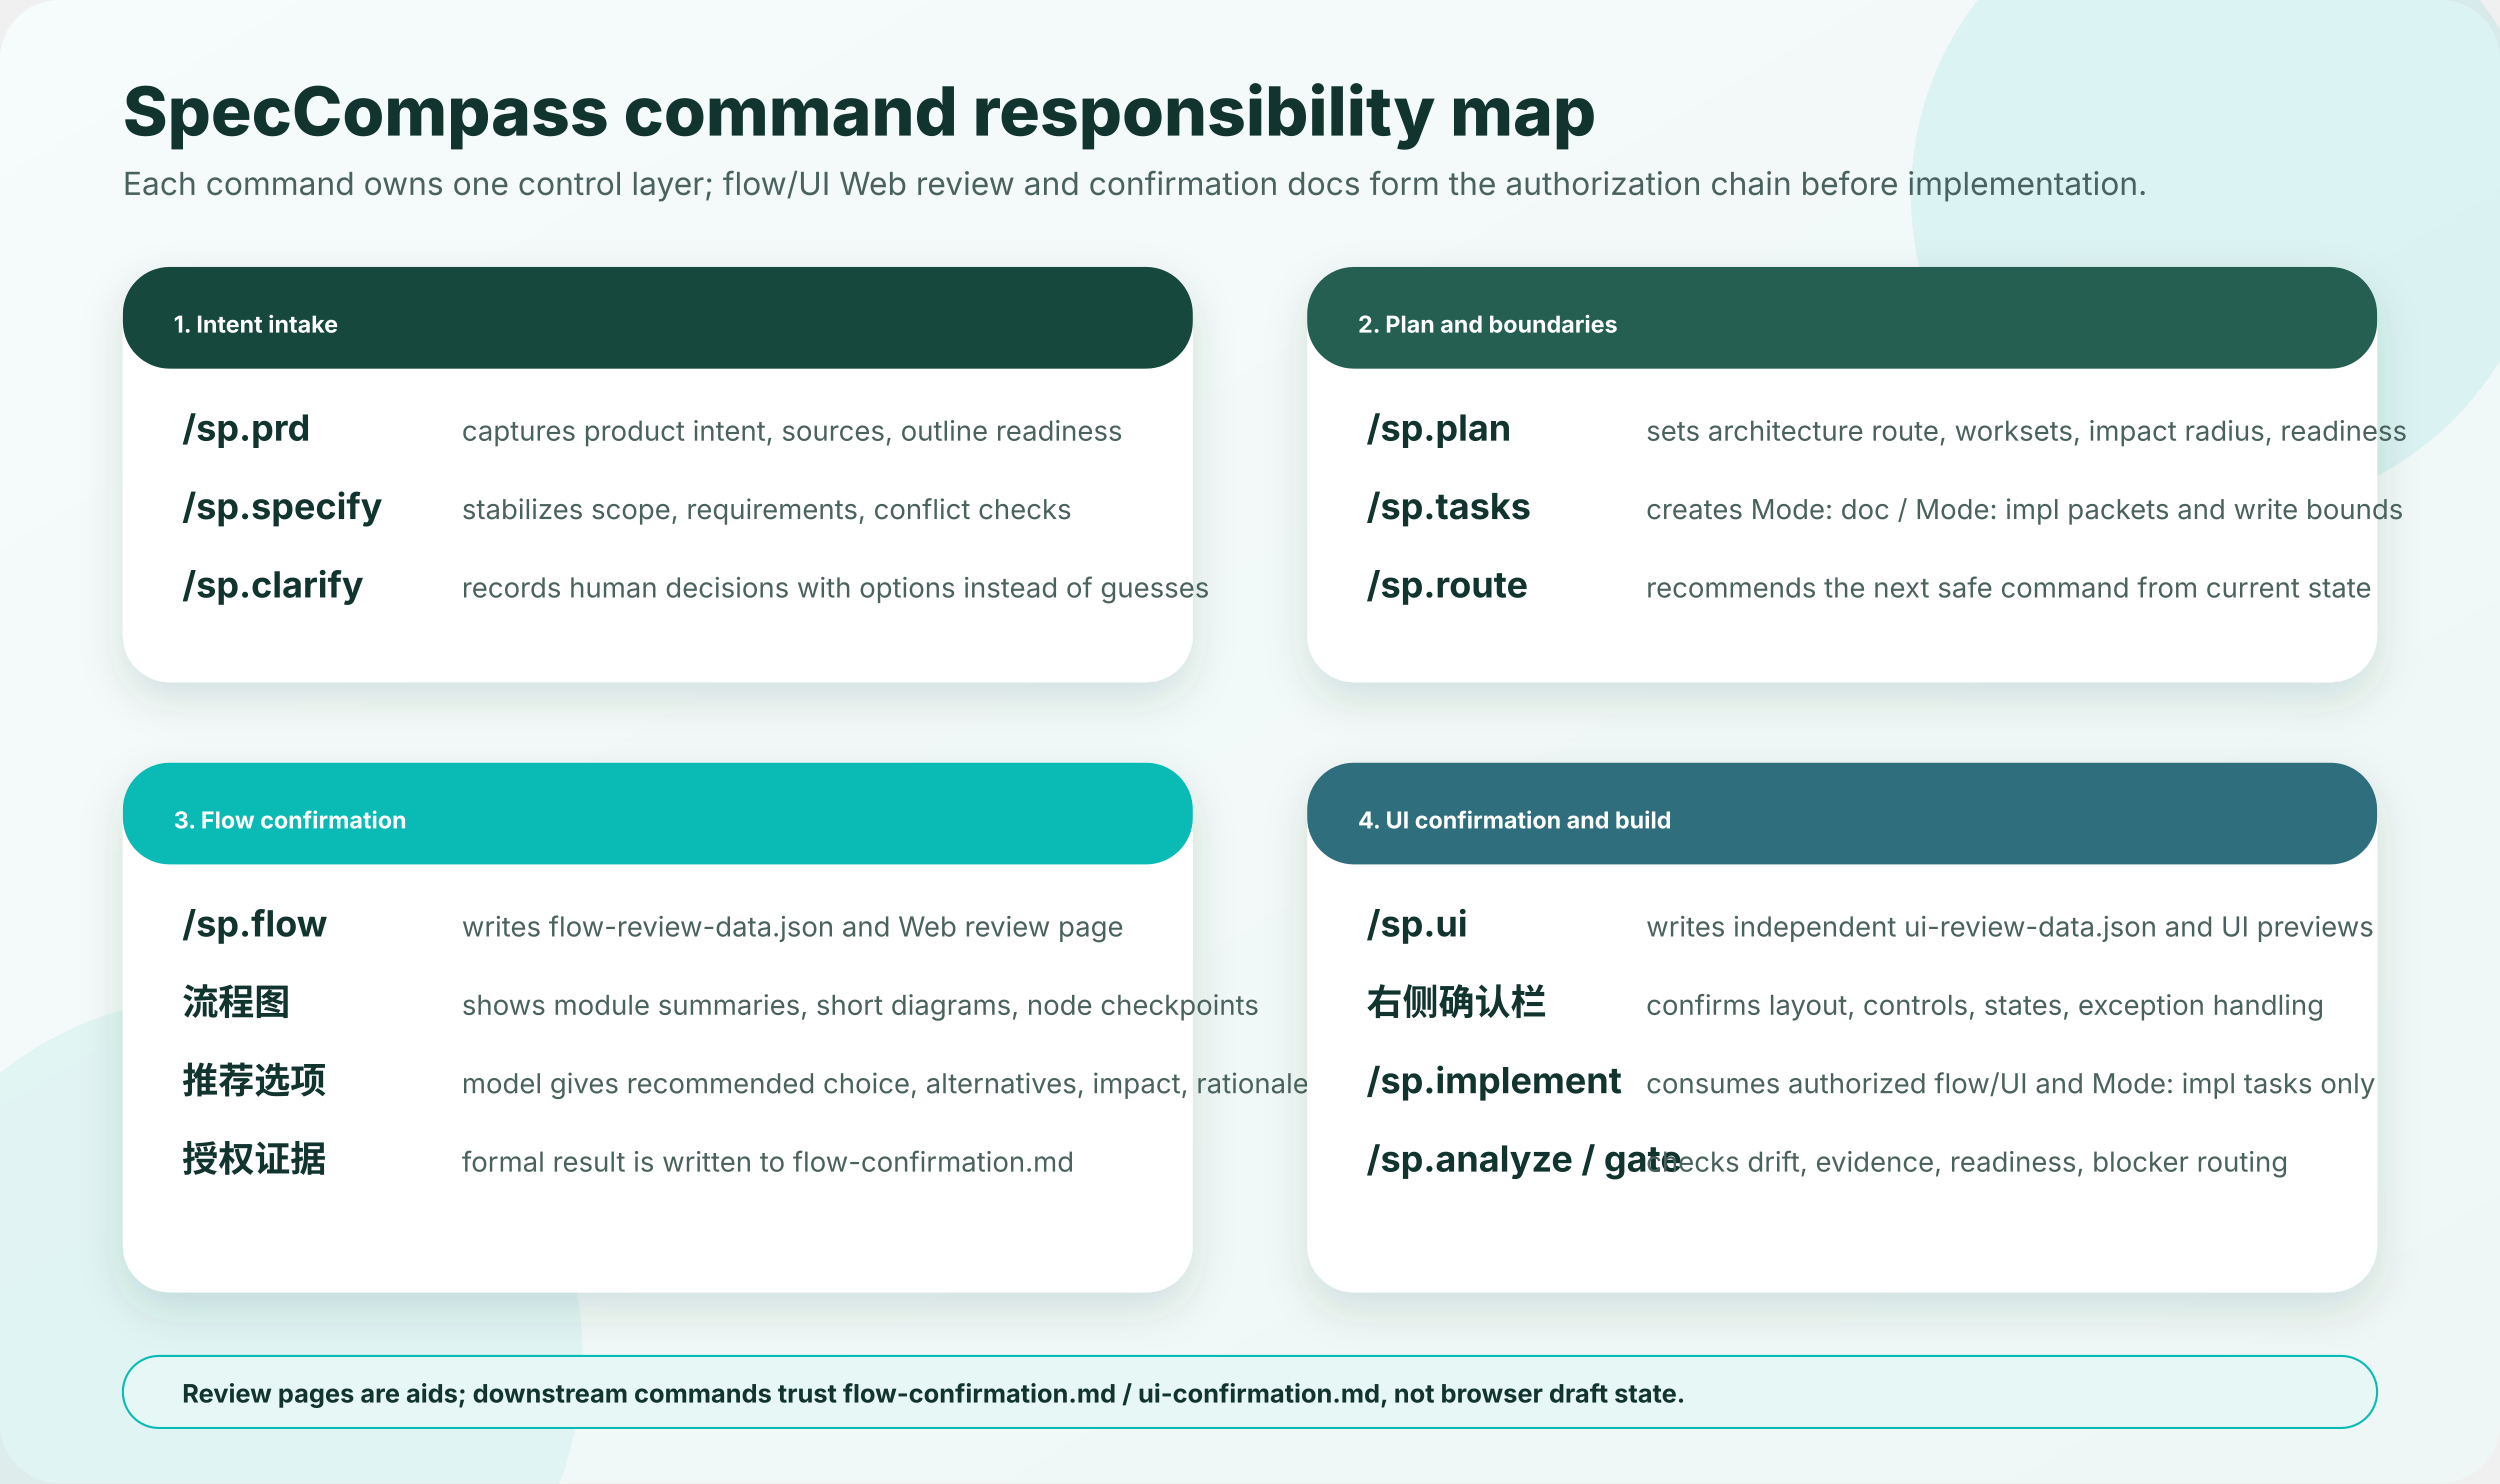
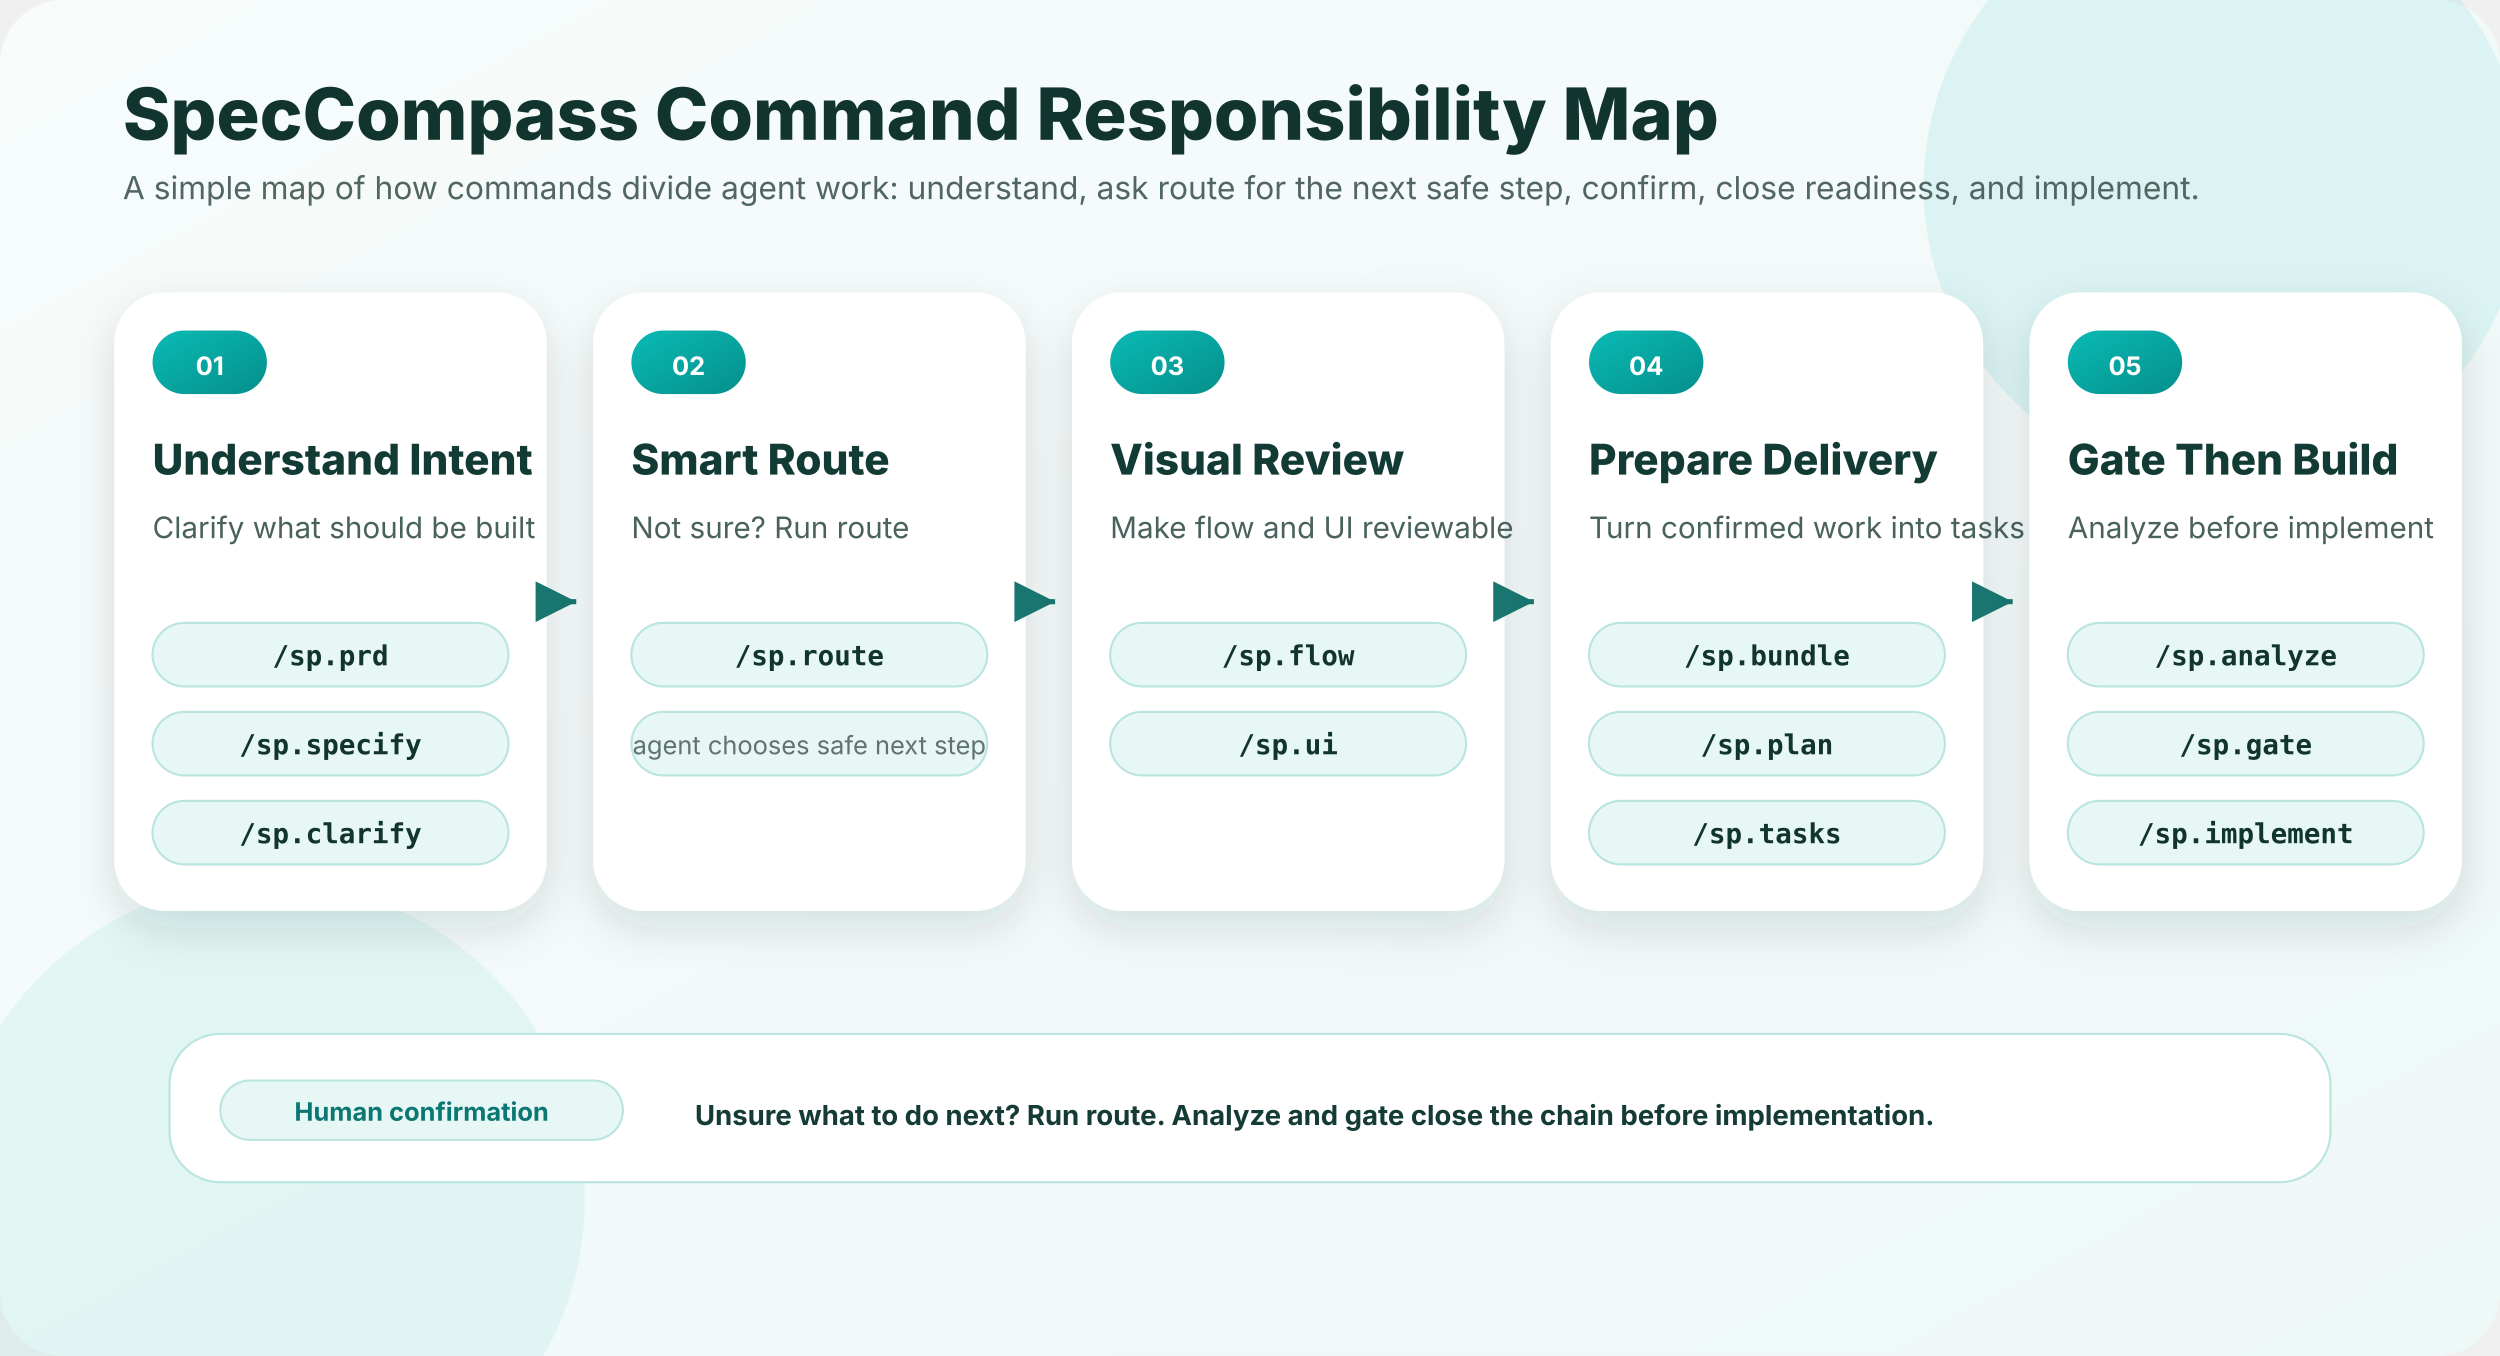
- <svg xmlns="http://www.w3.org/2000/svg" width="1180" height="700" viewBox="0 0 1180 700" role="img" aria-labelledby="title desc">
+ <svg xmlns="http://www.w3.org/2000/svg" width="1180" height="640" viewBox="0 0 1180 640" role="img" aria-labelledby="title desc">
  <defs>
    <linearGradient id="bg" x1="0" y1="0" x2="1" y2="1">
-       <stop offset="0%" stop-color="#f6fbfb" />
-       <stop offset="100%" stop-color="#eef7f6" />
+       <stop offset="0%" stop-color="#f7fcfb" />
+       <stop offset="100%" stop-color="#eef8f7" />
    </linearGradient>
-     <filter id="shadow" x="-10%" y="-20%" width="120%" height="150%">
-       <feDropShadow dx="0" dy="8" stdDeviation="10" flood-color="#203b36" flood-opacity="0.14" />
+     <linearGradient id="aqua" x1="0" y1="0" x2="1" y2="1">
+       <stop offset="0%" stop-color="#0ABAB5" />
+       <stop offset="100%" stop-color="#058f8b" />
+     </linearGradient>
+     <filter id="shadow" x="-12%" y="-18%" width="124%" height="145%">
+       <feDropShadow dx="0" dy="8" stdDeviation="10" flood-color="#173c37" flood-opacity="0.13" />
    </filter>
    <marker id="arrow" markerWidth="12" markerHeight="12" refX="10" refY="6" orient="auto" markerUnits="strokeWidth">
-       <path d="M2,2 L10,6 L2,10 Z" fill="#245f52" />
+       <path d="M2,2 L10,6 L2,10 Z" fill="#19756f" />
    </marker>
    <style>
-       .title { font: 760 32px ui-sans-serif, system-ui, -apple-system, BlinkMacSystemFont, 'Segoe UI', sans-serif; fill: #11342f; letter-spacing: 0; }
-       .subtitle { font: 15px ui-sans-serif, system-ui, -apple-system, BlinkMacSystemFont, 'Segoe UI', sans-serif; fill: #4a625d; letter-spacing: 0; }
-       .card-title { font: 720 17px ui-sans-serif, system-ui, -apple-system, BlinkMacSystemFont, 'Segoe UI', sans-serif; fill: #11342f; letter-spacing: 0; }
-       .card-text { font: 13px ui-sans-serif, system-ui, -apple-system, BlinkMacSystemFont, 'Segoe UI', sans-serif; fill: #4a625d; letter-spacing: 0; }
-       .tag { font: 700 11px ui-sans-serif, system-ui, -apple-system, BlinkMacSystemFont, 'Segoe UI', sans-serif; fill: #fff; letter-spacing: 0; }
-       .small { font: 12px ui-sans-serif, system-ui, -apple-system, BlinkMacSystemFont, 'Segoe UI', sans-serif; fill: #4a625d; letter-spacing: 0; }
-       .note { font: 700 12px ui-sans-serif, system-ui, -apple-system, BlinkMacSystemFont, 'Segoe UI', sans-serif; fill: #11342f; letter-spacing: 0; }
-       .rail-title { font: 700 13px ui-sans-serif, system-ui, -apple-system, BlinkMacSystemFont, 'Segoe UI', sans-serif; fill: #11342f; letter-spacing: 0; }
-       .rail-text { font: 11px ui-sans-serif, system-ui, -apple-system, BlinkMacSystemFont, 'Segoe UI', sans-serif; fill: #4a625d; letter-spacing: 0; }
-       .arrow { stroke: #245f52; stroke-width: 2.5; marker-end: url(#arrow); fill: none; }
-       .dash { stroke: #6d5932; stroke-width: 2.3; stroke-dasharray: 7 7; marker-end: url(#arrow); fill: none; }
-     </style>
+ .title { font: 760 34px ui-sans-serif, system-ui, -apple-system, BlinkMacSystemFont, 'Segoe UI', sans-serif; fill:#11342f; letter-spacing:0; }
+ .subtitle { font: 15px ui-sans-serif, system-ui, -apple-system, BlinkMacSystemFont, 'Segoe UI', sans-serif; fill:#516662; letter-spacing:0; }
+ .kicker { font: 720 12px ui-sans-serif, system-ui, -apple-system, BlinkMacSystemFont, 'Segoe UI', sans-serif; fill:#0b7772; letter-spacing:0; }
+ .card-title { font: 760 20px ui-sans-serif, system-ui, -apple-system, BlinkMacSystemFont, 'Segoe UI', sans-serif; fill:#123b35; letter-spacing:0; }
+ .card-sub { font: 14px ui-sans-serif, system-ui, -apple-system, BlinkMacSystemFont, 'Segoe UI', sans-serif; fill:#49625d; letter-spacing:0; }
+ .card-small { font: 12px ui-sans-serif, system-ui, -apple-system, BlinkMacSystemFont, 'Segoe UI', sans-serif; fill:#60736f; letter-spacing:0; }
+ .command { font: 700 13px ui-monospace, SFMono-Regular, Menlo, Consolas, monospace; fill:#11342f; letter-spacing:0; }
+ .badge { font: 720 12px ui-sans-serif, system-ui, -apple-system, BlinkMacSystemFont, 'Segoe UI', sans-serif; fill:#fff; letter-spacing:0; }
+ .note { font: 720 13px ui-sans-serif, system-ui, -apple-system, BlinkMacSystemFont, 'Segoe UI', sans-serif; fill:#143b35; letter-spacing:0; }
+ .muted { font: 12px ui-sans-serif, system-ui, -apple-system, BlinkMacSystemFont, 'Segoe UI', sans-serif; fill:#60736f; letter-spacing:0; }
+ </style>
  </defs>
-   <rect width="1180" height="700" rx="28" fill="url(#bg)" />
-   <circle cx="1052" cy="92" r="150" fill="#0ABAB5" opacity="0.10" />
-   <circle cx="105" cy="640" r="170" fill="#0ABAB5" opacity="0.08" />
-   <text x="58" y="64" class="title">SpecCompass command responsibility map</text>
-   <text x="58" y="92" class="subtitle">Each command owns one control layer; flow/UI Web review and confirmation docs form the authorization chain before implementation.</text>
-   <rect x="58" y="126" width="505" height="196" rx="22" fill="#fff" filter="url(#shadow)" />
-   <rect x="58" y="126" width="505" height="48" rx="22" fill="#17483d" />
-   <text x="82" y="157" class="tag">1. Intent intake</text>
-   <text x="86" y="208" class="card-title">/sp.prd</text>
-   <text x="218" y="208" class="card-text">captures product intent, sources, outline readiness</text>
-   <text x="86" y="245" class="card-title">/sp.specify</text>
-   <text x="218" y="245" class="card-text">stabilizes scope, requirements, conflict checks</text>
-   <text x="86" y="282" class="card-title">/sp.clarify</text>
-   <text x="218" y="282" class="card-text">records human decisions with options instead of guesses</text>
-   <rect x="617" y="126" width="505" height="196" rx="22" fill="#fff" filter="url(#shadow)" />
-   <rect x="617" y="126" width="505" height="48" rx="22" fill="#245f52" />
-   <text x="641" y="157" class="tag">2. Plan and boundaries</text>
-   <text x="645" y="208" class="card-title">/sp.plan</text>
-   <text x="777" y="208" class="card-text">sets architecture route, worksets, impact radius, readiness</text>
-   <text x="645" y="245" class="card-title">/sp.tasks</text>
-   <text x="777" y="245" class="card-text">creates Mode: doc / Mode: impl packets and write bounds</text>
-   <text x="645" y="282" class="card-title">/sp.route</text>
-   <text x="777" y="282" class="card-text">recommends the next safe command from current state</text>
-   <rect x="58" y="360" width="505" height="250" rx="22" fill="#fff" filter="url(#shadow)" />
-   <rect x="58" y="360" width="505" height="48" rx="22" fill="#0ABAB5" />
-   <text x="82" y="391" class="tag">3. Flow confirmation</text>
-   <text x="86" y="442" class="card-title">/sp.flow</text>
-   <text x="218" y="442" class="card-text">writes flow-review-data.json and Web review page</text>
-   <text x="86" y="479" class="card-title">流程图</text>
-   <text x="218" y="479" class="card-text">shows module summaries, short diagrams, node checkpoints</text>
-   <text x="86" y="516" class="card-title">推荐选项</text>
-   <text x="218" y="516" class="card-text">model gives recommended choice, alternatives, impact, rationale</text>
-   <text x="86" y="553" class="card-title">授权证据</text>
-   <text x="218" y="553" class="card-text">formal result is written to flow-confirmation.md</text>
-   <rect x="617" y="360" width="505" height="250" rx="22" fill="#fff" filter="url(#shadow)" />
-   <rect x="617" y="360" width="505" height="48" rx="22" fill="#2f6e7c" />
-   <text x="641" y="391" class="tag">4. UI confirmation and build</text>
-   <text x="645" y="442" class="card-title">/sp.ui</text>
-   <text x="777" y="442" class="card-text">writes independent ui-review-data.json and UI previews</text>
-   <text x="645" y="479" class="card-title">右侧确认栏</text>
-   <text x="777" y="479" class="card-text">confirms layout, controls, states, exception handling</text>
-   <text x="645" y="516" class="card-title">/sp.implement</text>
-   <text x="777" y="516" class="card-text">consumes authorized flow/UI and Mode: impl tasks only</text>
-   <text x="645" y="553" class="card-title">/sp.analyze / gate</text>
-   <text x="777" y="553" class="card-text">checks drift, evidence, readiness, blocker routing</text>
-   <rect x="58" y="640" width="1064" height="34" rx="17" fill="#e6f7f5" stroke="#0ABAB5" />
-   <text x="86" y="662" class="note">Review pages are aids; downstream commands trust flow-confirmation.md / ui-confirmation.md, not browser draft state.</text>
+   <rect width="1180" height="640" rx="30" fill="url(#bg)" />
+   <circle cx="1050" cy="88" r="142" fill="#0ABAB5" opacity="0.10" />
+   <circle cx="126" cy="566" r="150" fill="#0ABAB5" opacity="0.08" />
+   <text x="58" y="66" class="title">SpecCompass Command Responsibility Map</text>
+   <text x="58" y="94" class="subtitle">A simple map of how commands divide agent work: understand, ask route for the next safe step, confirm, close readiness, and implement.</text>
+   <rect x="54" y="138" width="204" height="292" rx="24" fill="#ffffff" filter="url(#shadow)" />
+   <rect x="72" y="156" width="54" height="30" rx="15" fill="url(#aqua)" />
+   <text x="99" y="177" class="badge" text-anchor="middle">01</text>
+   <text x="72" y="224" class="card-title">Understand Intent</text>
+   <text x="72" y="254" class="card-sub">Clarify what should be built</text>
+   <rect x="72" y="294" width="168" height="30" rx="15" fill="#e7f7f5" stroke="#b9e4df" />
+   <text x="156.0" y="314" class="command" text-anchor="middle">/sp.prd</text>
+   <rect x="72" y="336" width="168" height="30" rx="15" fill="#e7f7f5" stroke="#b9e4df" />
+   <text x="156.0" y="356" class="command" text-anchor="middle">/sp.specify</text>
+   <rect x="72" y="378" width="168" height="30" rx="15" fill="#e7f7f5" stroke="#b9e4df" />
+   <text x="156.0" y="398" class="command" text-anchor="middle">/sp.clarify</text>
+   <path d="M264 284.0 L272 284.0" stroke="#19756f" stroke-width="2.4" marker-end="url(#arrow)" fill="none" />
+   <rect x="280" y="138" width="204" height="292" rx="24" fill="#ffffff" filter="url(#shadow)" />
+   <rect x="298" y="156" width="54" height="30" rx="15" fill="url(#aqua)" />
+   <text x="325" y="177" class="badge" text-anchor="middle">02</text>
+   <text x="298" y="224" class="card-title">Smart Route</text>
+   <text x="298" y="254" class="card-sub">Not sure? Run route</text>
+   <rect x="298" y="294" width="168" height="30" rx="15" fill="#e7f7f5" stroke="#b9e4df" />
+   <text x="382.0" y="314" class="command" text-anchor="middle">/sp.route</text>
+   <rect x="298" y="336" width="168" height="30" rx="15" fill="#e7f7f5" stroke="#b9e4df" />
+   <text x="382.0" y="356" class="card-small" text-anchor="middle">agent chooses safe next step</text>
+   <path d="M490 284.0 L498 284.0" stroke="#19756f" stroke-width="2.4" marker-end="url(#arrow)" fill="none" />
+   <rect x="506" y="138" width="204" height="292" rx="24" fill="#ffffff" filter="url(#shadow)" />
+   <rect x="524" y="156" width="54" height="30" rx="15" fill="url(#aqua)" />
+   <text x="551" y="177" class="badge" text-anchor="middle">03</text>
+   <text x="524" y="224" class="card-title">Visual Review</text>
+   <text x="524" y="254" class="card-sub">Make flow and UI reviewable</text>
+   <rect x="524" y="294" width="168" height="30" rx="15" fill="#e7f7f5" stroke="#b9e4df" />
+   <text x="608.0" y="314" class="command" text-anchor="middle">/sp.flow</text>
+   <rect x="524" y="336" width="168" height="30" rx="15" fill="#e7f7f5" stroke="#b9e4df" />
+   <text x="608.0" y="356" class="command" text-anchor="middle">/sp.ui</text>
+   <path d="M716 284.0 L724 284.0" stroke="#19756f" stroke-width="2.4" marker-end="url(#arrow)" fill="none" />
+   <rect x="732" y="138" width="204" height="292" rx="24" fill="#ffffff" filter="url(#shadow)" />
+   <rect x="750" y="156" width="54" height="30" rx="15" fill="url(#aqua)" />
+   <text x="777" y="177" class="badge" text-anchor="middle">04</text>
+   <text x="750" y="224" class="card-title">Prepare Delivery</text>
+   <text x="750" y="254" class="card-sub">Turn confirmed work into tasks</text>
+   <rect x="750" y="294" width="168" height="30" rx="15" fill="#e7f7f5" stroke="#b9e4df" />
+   <text x="834.0" y="314" class="command" text-anchor="middle">/sp.bundle</text>
+   <rect x="750" y="336" width="168" height="30" rx="15" fill="#e7f7f5" stroke="#b9e4df" />
+   <text x="834.0" y="356" class="command" text-anchor="middle">/sp.plan</text>
+   <rect x="750" y="378" width="168" height="30" rx="15" fill="#e7f7f5" stroke="#b9e4df" />
+   <text x="834.0" y="398" class="command" text-anchor="middle">/sp.tasks</text>
+   <path d="M942 284.0 L950 284.0" stroke="#19756f" stroke-width="2.4" marker-end="url(#arrow)" fill="none" />
+   <rect x="958" y="138" width="204" height="292" rx="24" fill="#ffffff" filter="url(#shadow)" />
+   <rect x="976" y="156" width="54" height="30" rx="15" fill="url(#aqua)" />
+   <text x="1003" y="177" class="badge" text-anchor="middle">05</text>
+   <text x="976" y="224" class="card-title">Gate Then Build</text>
+   <text x="976" y="254" class="card-sub">Analyze before implement</text>
+   <rect x="976" y="294" width="168" height="30" rx="15" fill="#e7f7f5" stroke="#b9e4df" />
+   <text x="1060.0" y="314" class="command" text-anchor="middle">/sp.analyze</text>
+   <rect x="976" y="336" width="168" height="30" rx="15" fill="#e7f7f5" stroke="#b9e4df" />
+   <text x="1060.0" y="356" class="command" text-anchor="middle">/sp.gate</text>
+   <rect x="976" y="378" width="168" height="30" rx="15" fill="#e7f7f5" stroke="#b9e4df" />
+   <text x="1060.0" y="398" class="command" text-anchor="middle">/sp.implement</text>
+   <rect x="80" y="488" width="1020" height="70" rx="24" fill="#ffffff" stroke="#b9e4df" />
+   <rect x="104" y="510" width="190" height="28" rx="14" fill="#e7f7f5" stroke="#b9e4df" />
+   <text x="199" y="529" class="kicker" text-anchor="middle">Human confirmation</text>
+   <text x="328" y="531" class="note">Unsure what to do next? Run route. Analyze and gate close the chain before implementation.</text>
</svg>
